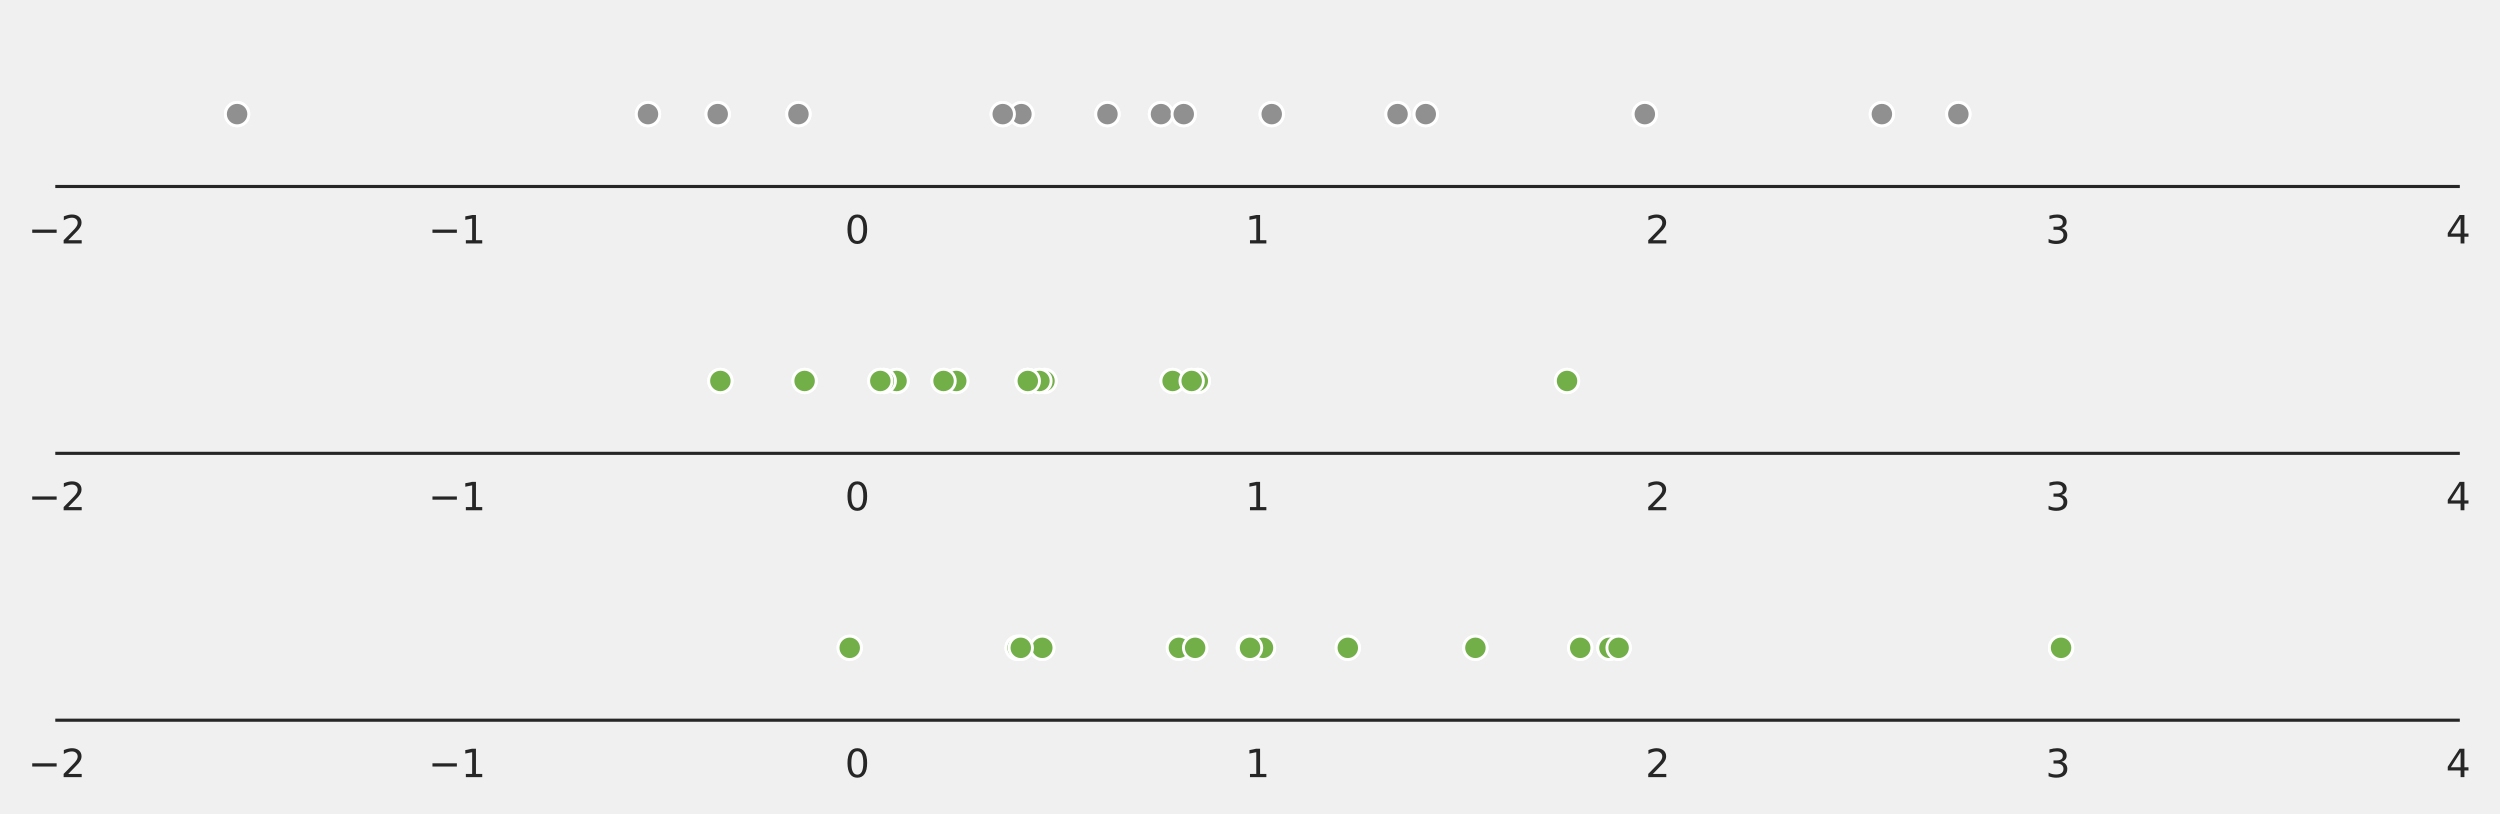
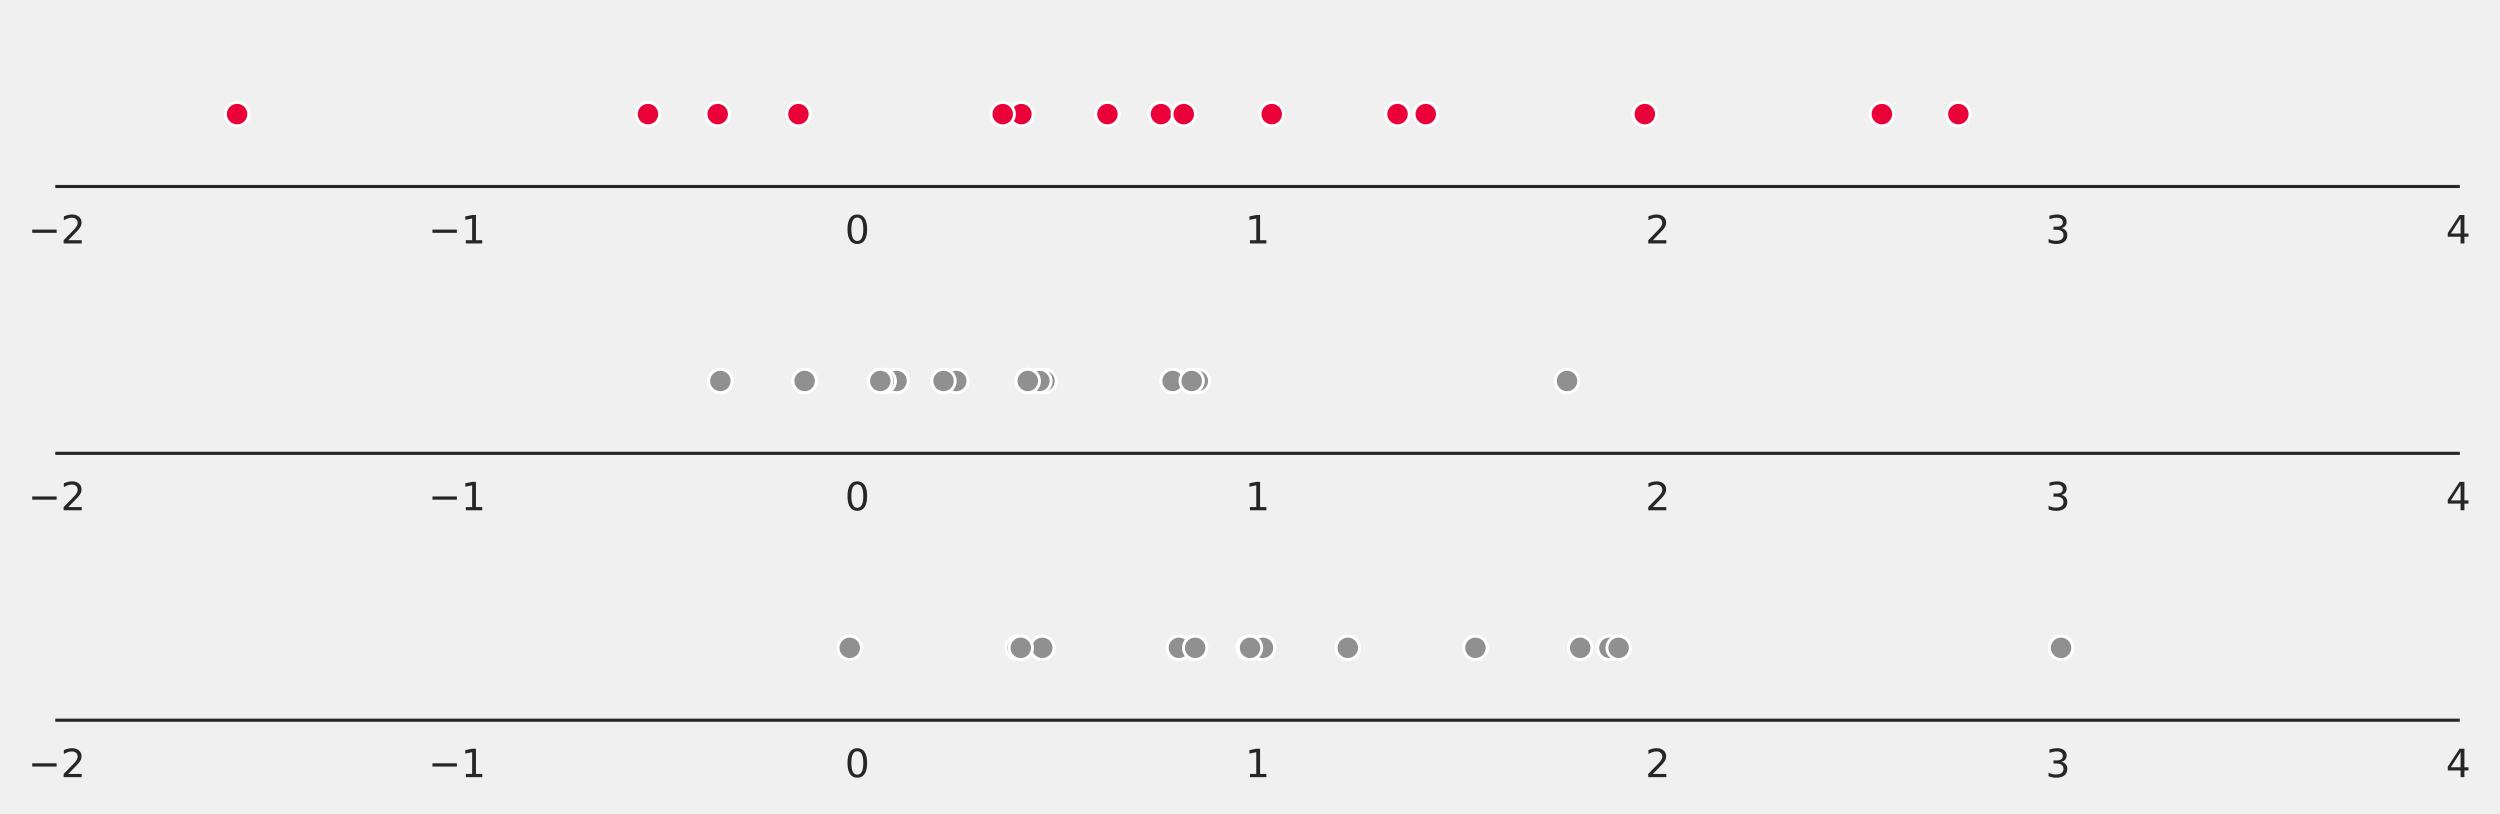
<svg xmlns="http://www.w3.org/2000/svg" xmlns:xlink="http://www.w3.org/1999/xlink" height="208.478pt" version="1.1" viewBox="0 0 640.796 208.478" width="640.796pt">
  <defs>
    <style type="text/css">
*{stroke-linecap:butt;stroke-linejoin:round;}
  </style>
  </defs>
  <g id="figure_1">
    <g id="patch_1">
      <path d="M 0 208.478  L 640.796 208.478  L 640.796 0  L 0 0  z " style="fill:none;" />
    </g>
    <g id="axes_1">
      <g id="patch_2">
        <path d="M 14.571 47.8  L 630.096 47.8  L 630.096 10.7  L 14.571 10.7  z " style="fill:none;" />
      </g>
      <g id="matplotlib.axis_1">
        <g id="xtick_1">
          <g id="text_1">
            <defs>
              <path d="M 10.594 35.5  L 73.188 35.5  L 73.188 27.203  L 10.594 27.203  z " id="DejaVuSans-8722" />
              <path d="M 19.188 8.297  L 53.609 8.297  L 53.609 0  L 7.328 0  L 7.328 8.297  Q 12.938 14.109 22.625 23.891  Q 32.328 33.688 34.812 36.531  Q 39.547 41.844 41.422 45.531  Q 43.312 49.219 43.312 52.781  Q 43.312 58.594 39.234 62.25  Q 35.156 65.922 28.609 65.922  Q 23.969 65.922 18.812 64.312  Q 13.672 62.703 7.812 59.422  L 7.812 69.391  Q 13.766 71.781 18.938 73  Q 24.125 74.219 28.422 74.219  Q 39.75 74.219 46.484 68.547  Q 53.219 62.891 53.219 53.422  Q 53.219 48.922 51.531 44.891  Q 49.859 40.875 45.406 35.406  Q 44.188 33.984 37.641 27.219  Q 31.109 20.453 19.188 8.297  z " id="DejaVuSans-50" />
            </defs>
            <g style="fill:#262626;" transform="translate(7.2 62.39844)scale(0.1 -0.1)">
              <use xlink:href="#DejaVuSans-8722" />
              <use x="83.789" xlink:href="#DejaVuSans-50" />
            </g>
          </g>
        </g>
        <g id="xtick_2">
          <g id="text_2">
            <defs>
              <path d="M 12.406 8.297  L 28.516 8.297  L 28.516 63.922  L 10.984 60.406  L 10.984 69.391  L 28.422 72.906  L 38.281 72.906  L 38.281 8.297  L 54.391 8.297  L 54.391 0  L 12.406 0  z " id="DejaVuSans-49" />
            </defs>
            <g style="fill:#262626;" transform="translate(109.7875 62.39844)scale(0.1 -0.1)">
              <use xlink:href="#DejaVuSans-8722" />
              <use x="83.789" xlink:href="#DejaVuSans-49" />
            </g>
          </g>
        </g>
        <g id="xtick_3">
          <g id="text_3">
            <defs>
              <path d="M 31.781 66.406  Q 24.172 66.406 20.328 58.906  Q 16.5 51.422 16.5 36.375  Q 16.5 21.391 20.328 13.891  Q 24.172 6.391 31.781 6.391  Q 39.453 6.391 43.281 13.891  Q 47.125 21.391 47.125 36.375  Q 47.125 51.422 43.281 58.906  Q 39.453 66.406 31.781 66.406  z M 31.781 74.219  Q 44.047 74.219 50.516 64.516  Q 56.984 54.828 56.984 36.375  Q 56.984 17.969 50.516 8.266  Q 44.047 -1.422 31.781 -1.422  Q 19.531 -1.422 13.062 8.266  Q 6.594 17.969 6.594 36.375  Q 6.594 54.828 13.062 64.516  Q 19.531 74.219 31.781 74.219  z " id="DejaVuSans-48" />
            </defs>
            <g style="fill:#262626;" transform="translate(216.5648 62.39844)scale(0.1 -0.1)">
              <use xlink:href="#DejaVuSans-48" />
            </g>
          </g>
        </g>
        <g id="xtick_4">
          <g id="text_4">
            <g style="fill:#262626;" transform="translate(319.1523 62.39844)scale(0.1 -0.1)">
              <use xlink:href="#DejaVuSans-49" />
            </g>
          </g>
        </g>
        <g id="xtick_5">
          <g id="text_5">
            <g style="fill:#262626;" transform="translate(421.7398 62.39844)scale(0.1 -0.1)">
              <use xlink:href="#DejaVuSans-50" />
            </g>
          </g>
        </g>
        <g id="xtick_6">
          <g id="text_6">
            <defs>
              <path d="M 40.578 39.312  Q 47.656 37.797 51.625 33  Q 55.609 28.219 55.609 21.188  Q 55.609 10.406 48.188 4.484  Q 40.766 -1.422 27.094 -1.422  Q 22.516 -1.422 17.656 -0.516  Q 12.797 0.391 7.625 2.203  L 7.625 11.719  Q 11.719 9.328 16.594 8.109  Q 21.484 6.891 26.812 6.891  Q 36.078 6.891 40.938 10.547  Q 45.797 14.203 45.797 21.188  Q 45.797 27.641 41.281 31.266  Q 36.766 34.906 28.719 34.906  L 20.219 34.906  L 20.219 43.016  L 29.109 43.016  Q 36.375 43.016 40.234 45.922  Q 44.094 48.828 44.094 54.297  Q 44.094 59.906 40.109 62.906  Q 36.141 65.922 28.719 65.922  Q 24.656 65.922 20.016 65.031  Q 15.375 64.156 9.812 62.312  L 9.812 71.094  Q 15.438 72.656 20.344 73.438  Q 25.25 74.219 29.594 74.219  Q 40.828 74.219 47.359 69.109  Q 53.906 64.016 53.906 55.328  Q 53.906 49.266 50.438 45.094  Q 46.969 40.922 40.578 39.312  z " id="DejaVuSans-51" />
            </defs>
            <g style="fill:#262626;" transform="translate(524.3273 62.39844)scale(0.1 -0.1)">
              <use xlink:href="#DejaVuSans-51" />
            </g>
          </g>
        </g>
        <g id="xtick_7">
          <g id="text_7">
            <defs>
              <path d="M 37.797 64.312  L 12.891 25.391  L 37.797 25.391  z M 35.203 72.906  L 47.609 72.906  L 47.609 25.391  L 58.016 25.391  L 58.016 17.188  L 47.609 17.188  L 47.609 0  L 37.797 0  L 37.797 17.188  L 4.891 17.188  L 4.891 26.703  z " id="DejaVuSans-52" />
            </defs>
            <g style="fill:#262626;" transform="translate(626.9148 62.39844)scale(0.1 -0.1)">
              <use xlink:href="#DejaVuSans-52" />
            </g>
          </g>
        </g>
      </g>
      <g id="matplotlib.axis_2">
        <g id="ytick_1" />
        <g id="ytick_2" />
        <g id="ytick_3" />
      </g>
      <g id="PathCollection_1">
        <defs>
-           <path d="M 0 3  C 0.796 3 1.559 2.684 2.121 2.121  C 2.684 1.559 3 0.796 3 0  C 3 -0.796 2.684 -1.559 2.121 -2.121  C 1.559 -2.684 0.796 -3 0 -3  C -0.796 -3 -1.559 -2.684 -2.121 -2.121  C -2.684 -1.559 -3 -0.796 -3 0  C -3 0.796 -2.684 1.559 -2.121 2.121  C -1.559 2.684 -0.796 3 0 3  z " id="md1fe463e82" style="stroke:#ffffff;stroke-width:0.75;" />
+           <path d="M 0 3  C 0.796 3 1.559 2.684 2.121 2.121  C 2.684 1.559 3 0.796 3 0  C 3 -0.796 2.684 -1.559 2.121 -2.121  C 1.559 -2.684 0.796 -3 0 -3  C -0.796 -3 -1.559 -2.684 -2.121 -2.121  C -2.684 -1.559 -3 -0.796 -3 0  C -3 0.796 -2.684 1.559 -2.121 2.121  C -1.559 2.684 -0.796 3 0 3  z " id="mdd517d2c59" style="stroke:#ffffff;stroke-width:0.75;" />
        </defs>
-         <g clip-path="url(#p19310043a4)">
-           <use style="fill:#73af48;stroke:#ffffff;stroke-width:0.75;" x="501.962" xlink:href="#md1fe463e82" y="29.25" />
-           <use style="fill:#73af48;stroke:#ffffff;stroke-width:0.75;" x="421.599" xlink:href="#md1fe463e82" y="29.25" />
-           <use style="fill:#73af48;stroke:#ffffff;stroke-width:0.75;" x="297.584" xlink:href="#md1fe463e82" y="29.25" />
-           <use style="fill:#73af48;stroke:#ffffff;stroke-width:0.75;" x="283.858" xlink:href="#md1fe463e82" y="29.25" />
-           <use style="fill:#73af48;stroke:#ffffff;stroke-width:0.75;" x="204.653" xlink:href="#md1fe463e82" y="29.25" />
-           <use style="fill:#73af48;stroke:#ffffff;stroke-width:0.75;" x="261.806" xlink:href="#md1fe463e82" y="29.25" />
-           <use style="fill:#73af48;stroke:#ffffff;stroke-width:0.75;" x="166.09" xlink:href="#md1fe463e82" y="29.25" />
-           <use style="fill:#73af48;stroke:#ffffff;stroke-width:0.75;" x="365.448" xlink:href="#md1fe463e82" y="29.25" />
-           <use style="fill:#73af48;stroke:#ffffff;stroke-width:0.75;" x="303.415" xlink:href="#md1fe463e82" y="29.25" />
-           <use style="fill:#73af48;stroke:#ffffff;stroke-width:0.75;" x="325.967" xlink:href="#md1fe463e82" y="29.25" />
-           <use style="fill:#73af48;stroke:#ffffff;stroke-width:0.75;" x="257.021" xlink:href="#md1fe463e82" y="29.25" />
-           <use style="fill:#73af48;stroke:#ffffff;stroke-width:0.75;" x="358.217" xlink:href="#md1fe463e82" y="29.25" />
-           <use style="fill:#73af48;stroke:#ffffff;stroke-width:0.75;" x="60.772" xlink:href="#md1fe463e82" y="29.25" />
-           <use style="fill:#73af48;stroke:#ffffff;stroke-width:0.75;" x="183.96" xlink:href="#md1fe463e82" y="29.25" />
-           <use style="fill:#73af48;stroke:#ffffff;stroke-width:0.75;" x="482.36" xlink:href="#md1fe463e82" y="29.25" />
+         <g clip-path="url(#pd5374ee865)">
+           <use style="fill:#909090;stroke:#ffffff;stroke-width:0.75;" x="501.962" xlink:href="#mdd517d2c59" y="29.25" />
+           <use style="fill:#909090;stroke:#ffffff;stroke-width:0.75;" x="421.599" xlink:href="#mdd517d2c59" y="29.25" />
+           <use style="fill:#909090;stroke:#ffffff;stroke-width:0.75;" x="297.584" xlink:href="#mdd517d2c59" y="29.25" />
+           <use style="fill:#909090;stroke:#ffffff;stroke-width:0.75;" x="283.858" xlink:href="#mdd517d2c59" y="29.25" />
+           <use style="fill:#909090;stroke:#ffffff;stroke-width:0.75;" x="204.653" xlink:href="#mdd517d2c59" y="29.25" />
+           <use style="fill:#909090;stroke:#ffffff;stroke-width:0.75;" x="261.806" xlink:href="#mdd517d2c59" y="29.25" />
+           <use style="fill:#909090;stroke:#ffffff;stroke-width:0.75;" x="166.09" xlink:href="#mdd517d2c59" y="29.25" />
+           <use style="fill:#909090;stroke:#ffffff;stroke-width:0.75;" x="365.448" xlink:href="#mdd517d2c59" y="29.25" />
+           <use style="fill:#909090;stroke:#ffffff;stroke-width:0.75;" x="303.415" xlink:href="#mdd517d2c59" y="29.25" />
+           <use style="fill:#909090;stroke:#ffffff;stroke-width:0.75;" x="325.967" xlink:href="#mdd517d2c59" y="29.25" />
+           <use style="fill:#909090;stroke:#ffffff;stroke-width:0.75;" x="257.021" xlink:href="#mdd517d2c59" y="29.25" />
+           <use style="fill:#909090;stroke:#ffffff;stroke-width:0.75;" x="358.217" xlink:href="#mdd517d2c59" y="29.25" />
+           <use style="fill:#909090;stroke:#ffffff;stroke-width:0.75;" x="60.772" xlink:href="#mdd517d2c59" y="29.25" />
+           <use style="fill:#909090;stroke:#ffffff;stroke-width:0.75;" x="183.96" xlink:href="#mdd517d2c59" y="29.25" />
+           <use style="fill:#909090;stroke:#ffffff;stroke-width:0.75;" x="482.36" xlink:href="#mdd517d2c59" y="29.25" />
        </g>
      </g>
      <g id="PathCollection_2">
        <defs>
-           <path d="M 0 3  C 0.796 3 1.559 2.684 2.121 2.121  C 2.684 1.559 3 0.796 3 0  C 3 -0.796 2.684 -1.559 2.121 -2.121  C 1.559 -2.684 0.796 -3 0 -3  C -0.796 -3 -1.559 -2.684 -2.121 -2.121  C -2.684 -1.559 -3 -0.796 -3 0  C -3 0.796 -2.684 1.559 -2.121 2.121  C -1.559 2.684 -0.796 3 0 3  z " id="md274803989" style="stroke:#ffffff;stroke-width:0.75;" />
+           <path d="M 0 3  C 0.796 3 1.559 2.684 2.121 2.121  C 2.684 1.559 3 0.796 3 0  C 3 -0.796 2.684 -1.559 2.121 -2.121  C 1.559 -2.684 0.796 -3 0 -3  C -0.796 -3 -1.559 -2.684 -2.121 -2.121  C -2.684 -1.559 -3 -0.796 -3 0  C -3 0.796 -2.684 1.559 -2.121 2.121  C -1.559 2.684 -0.796 3 0 3  z " id="m91247f42a9" style="stroke:#ffffff;stroke-width:0.75;" />
        </defs>
-         <g clip-path="url(#p19310043a4)">
-           <use style="fill:#909090;stroke:#ffffff;stroke-width:0.75;" x="501.962" xlink:href="#md274803989" y="29.25" />
-           <use style="fill:#909090;stroke:#ffffff;stroke-width:0.75;" x="421.599" xlink:href="#md274803989" y="29.25" />
-           <use style="fill:#909090;stroke:#ffffff;stroke-width:0.75;" x="297.584" xlink:href="#md274803989" y="29.25" />
-           <use style="fill:#909090;stroke:#ffffff;stroke-width:0.75;" x="283.858" xlink:href="#md274803989" y="29.25" />
-           <use style="fill:#909090;stroke:#ffffff;stroke-width:0.75;" x="204.653" xlink:href="#md274803989" y="29.25" />
-           <use style="fill:#909090;stroke:#ffffff;stroke-width:0.75;" x="261.806" xlink:href="#md274803989" y="29.25" />
-           <use style="fill:#909090;stroke:#ffffff;stroke-width:0.75;" x="166.09" xlink:href="#md274803989" y="29.25" />
-           <use style="fill:#909090;stroke:#ffffff;stroke-width:0.75;" x="365.448" xlink:href="#md274803989" y="29.25" />
-           <use style="fill:#909090;stroke:#ffffff;stroke-width:0.75;" x="303.415" xlink:href="#md274803989" y="29.25" />
-           <use style="fill:#909090;stroke:#ffffff;stroke-width:0.75;" x="325.967" xlink:href="#md274803989" y="29.25" />
-           <use style="fill:#909090;stroke:#ffffff;stroke-width:0.75;" x="257.021" xlink:href="#md274803989" y="29.25" />
-           <use style="fill:#909090;stroke:#ffffff;stroke-width:0.75;" x="358.217" xlink:href="#md274803989" y="29.25" />
-           <use style="fill:#909090;stroke:#ffffff;stroke-width:0.75;" x="60.772" xlink:href="#md274803989" y="29.25" />
-           <use style="fill:#909090;stroke:#ffffff;stroke-width:0.75;" x="183.96" xlink:href="#md274803989" y="29.25" />
-           <use style="fill:#909090;stroke:#ffffff;stroke-width:0.75;" x="482.36" xlink:href="#md274803989" y="29.25" />
+         <g clip-path="url(#pd5374ee865)">
+           <use style="fill:#ea013a;stroke:#ffffff;stroke-width:0.75;" x="501.962" xlink:href="#m91247f42a9" y="29.25" />
+           <use style="fill:#ea013a;stroke:#ffffff;stroke-width:0.75;" x="421.599" xlink:href="#m91247f42a9" y="29.25" />
+           <use style="fill:#ea013a;stroke:#ffffff;stroke-width:0.75;" x="297.584" xlink:href="#m91247f42a9" y="29.25" />
+           <use style="fill:#ea013a;stroke:#ffffff;stroke-width:0.75;" x="283.858" xlink:href="#m91247f42a9" y="29.25" />
+           <use style="fill:#ea013a;stroke:#ffffff;stroke-width:0.75;" x="204.653" xlink:href="#m91247f42a9" y="29.25" />
+           <use style="fill:#ea013a;stroke:#ffffff;stroke-width:0.75;" x="261.806" xlink:href="#m91247f42a9" y="29.25" />
+           <use style="fill:#ea013a;stroke:#ffffff;stroke-width:0.75;" x="166.09" xlink:href="#m91247f42a9" y="29.25" />
+           <use style="fill:#ea013a;stroke:#ffffff;stroke-width:0.75;" x="365.448" xlink:href="#m91247f42a9" y="29.25" />
+           <use style="fill:#ea013a;stroke:#ffffff;stroke-width:0.75;" x="303.415" xlink:href="#m91247f42a9" y="29.25" />
+           <use style="fill:#ea013a;stroke:#ffffff;stroke-width:0.75;" x="325.967" xlink:href="#m91247f42a9" y="29.25" />
+           <use style="fill:#ea013a;stroke:#ffffff;stroke-width:0.75;" x="257.021" xlink:href="#m91247f42a9" y="29.25" />
+           <use style="fill:#ea013a;stroke:#ffffff;stroke-width:0.75;" x="358.217" xlink:href="#m91247f42a9" y="29.25" />
+           <use style="fill:#ea013a;stroke:#ffffff;stroke-width:0.75;" x="60.772" xlink:href="#m91247f42a9" y="29.25" />
+           <use style="fill:#ea013a;stroke:#ffffff;stroke-width:0.75;" x="183.96" xlink:href="#m91247f42a9" y="29.25" />
+           <use style="fill:#ea013a;stroke:#ffffff;stroke-width:0.75;" x="482.36" xlink:href="#m91247f42a9" y="29.25" />
        </g>
      </g>
      <g id="patch_3">
        <path d="M 14.571 47.8  L 630.096 47.8  " style="fill:none;stroke:#262626;stroke-linecap:square;stroke-linejoin:miter;stroke-width:0.8;" />
      </g>
    </g>
    <g id="axes_2">
      <g id="patch_4">
        <path d="M 14.571 116.2  L 630.096 116.2  L 630.096 79.1  L 14.571 79.1  z " style="fill:none;" />
      </g>
      <g id="matplotlib.axis_3">
        <g id="xtick_8">
          <g id="text_8">
            <g style="fill:#262626;" transform="translate(7.2 130.7984)scale(0.1 -0.1)">
              <use xlink:href="#DejaVuSans-8722" />
              <use x="83.789" xlink:href="#DejaVuSans-50" />
            </g>
          </g>
        </g>
        <g id="xtick_9">
          <g id="text_9">
            <g style="fill:#262626;" transform="translate(109.7875 130.7984)scale(0.1 -0.1)">
              <use xlink:href="#DejaVuSans-8722" />
              <use x="83.789" xlink:href="#DejaVuSans-49" />
            </g>
          </g>
        </g>
        <g id="xtick_10">
          <g id="text_10">
            <g style="fill:#262626;" transform="translate(216.5648 130.7984)scale(0.1 -0.1)">
              <use xlink:href="#DejaVuSans-48" />
            </g>
          </g>
        </g>
        <g id="xtick_11">
          <g id="text_11">
            <g style="fill:#262626;" transform="translate(319.1523 130.7984)scale(0.1 -0.1)">
              <use xlink:href="#DejaVuSans-49" />
            </g>
          </g>
        </g>
        <g id="xtick_12">
          <g id="text_12">
            <g style="fill:#262626;" transform="translate(421.7398 130.7984)scale(0.1 -0.1)">
              <use xlink:href="#DejaVuSans-50" />
            </g>
          </g>
        </g>
        <g id="xtick_13">
          <g id="text_13">
            <g style="fill:#262626;" transform="translate(524.3273 130.7984)scale(0.1 -0.1)">
              <use xlink:href="#DejaVuSans-51" />
            </g>
          </g>
        </g>
        <g id="xtick_14">
          <g id="text_14">
            <g style="fill:#262626;" transform="translate(626.9148 130.7984)scale(0.1 -0.1)">
              <use xlink:href="#DejaVuSans-52" />
            </g>
          </g>
        </g>
      </g>
      <g id="matplotlib.axis_4">
        <g id="ytick_4" />
        <g id="ytick_5" />
        <g id="ytick_6" />
      </g>
      <g id="PathCollection_3">
-         <g clip-path="url(#p19986ab6db)">
-           <use style="fill:#73af48;stroke:#ffffff;stroke-width:0.75;" x="263.437" xlink:href="#md1fe463e82" y="97.65" />
-           <use style="fill:#73af48;stroke:#ffffff;stroke-width:0.75;" x="401.66" xlink:href="#md1fe463e82" y="97.65" />
-           <use style="fill:#73af48;stroke:#ffffff;stroke-width:0.75;" x="229.804" xlink:href="#md1fe463e82" y="97.65" />
-           <use style="fill:#73af48;stroke:#ffffff;stroke-width:0.75;" x="307.02" xlink:href="#md1fe463e82" y="97.65" />
-           <use style="fill:#73af48;stroke:#ffffff;stroke-width:0.75;" x="267.726" xlink:href="#md1fe463e82" y="97.65" />
-           <use style="fill:#73af48;stroke:#ffffff;stroke-width:0.75;" x="245.108" xlink:href="#md1fe463e82" y="97.65" />
-           <use style="fill:#73af48;stroke:#ffffff;stroke-width:0.75;" x="300.561" xlink:href="#md1fe463e82" y="97.65" />
-           <use style="fill:#73af48;stroke:#ffffff;stroke-width:0.75;" x="305.449" xlink:href="#md1fe463e82" y="97.65" />
-           <use style="fill:#73af48;stroke:#ffffff;stroke-width:0.75;" x="266.424" xlink:href="#md1fe463e82" y="97.65" />
-           <use style="fill:#73af48;stroke:#ffffff;stroke-width:0.75;" x="206.238" xlink:href="#md1fe463e82" y="97.65" />
-           <use style="fill:#73af48;stroke:#ffffff;stroke-width:0.75;" x="184.646" xlink:href="#md1fe463e82" y="97.65" />
-           <use style="fill:#73af48;stroke:#ffffff;stroke-width:0.75;" x="226.527" xlink:href="#md1fe463e82" y="97.65" />
-           <use style="fill:#73af48;stroke:#ffffff;stroke-width:0.75;" x="241.85" xlink:href="#md1fe463e82" y="97.65" />
-           <use style="fill:#73af48;stroke:#ffffff;stroke-width:0.75;" x="263.441" xlink:href="#md1fe463e82" y="97.65" />
-           <use style="fill:#73af48;stroke:#ffffff;stroke-width:0.75;" x="225.645" xlink:href="#md1fe463e82" y="97.65" />
+         <g clip-path="url(#pd384ec7c64)">
+           <use style="fill:#909090;stroke:#ffffff;stroke-width:0.75;" x="263.437" xlink:href="#mdd517d2c59" y="97.65" />
+           <use style="fill:#909090;stroke:#ffffff;stroke-width:0.75;" x="401.66" xlink:href="#mdd517d2c59" y="97.65" />
+           <use style="fill:#909090;stroke:#ffffff;stroke-width:0.75;" x="229.804" xlink:href="#mdd517d2c59" y="97.65" />
+           <use style="fill:#909090;stroke:#ffffff;stroke-width:0.75;" x="307.02" xlink:href="#mdd517d2c59" y="97.65" />
+           <use style="fill:#909090;stroke:#ffffff;stroke-width:0.75;" x="267.726" xlink:href="#mdd517d2c59" y="97.65" />
+           <use style="fill:#909090;stroke:#ffffff;stroke-width:0.75;" x="245.108" xlink:href="#mdd517d2c59" y="97.65" />
+           <use style="fill:#909090;stroke:#ffffff;stroke-width:0.75;" x="300.561" xlink:href="#mdd517d2c59" y="97.65" />
+           <use style="fill:#909090;stroke:#ffffff;stroke-width:0.75;" x="305.449" xlink:href="#mdd517d2c59" y="97.65" />
+           <use style="fill:#909090;stroke:#ffffff;stroke-width:0.75;" x="266.424" xlink:href="#mdd517d2c59" y="97.65" />
+           <use style="fill:#909090;stroke:#ffffff;stroke-width:0.75;" x="206.238" xlink:href="#mdd517d2c59" y="97.65" />
+           <use style="fill:#909090;stroke:#ffffff;stroke-width:0.75;" x="184.646" xlink:href="#mdd517d2c59" y="97.65" />
+           <use style="fill:#909090;stroke:#ffffff;stroke-width:0.75;" x="226.527" xlink:href="#mdd517d2c59" y="97.65" />
+           <use style="fill:#909090;stroke:#ffffff;stroke-width:0.75;" x="241.85" xlink:href="#mdd517d2c59" y="97.65" />
+           <use style="fill:#909090;stroke:#ffffff;stroke-width:0.75;" x="263.441" xlink:href="#mdd517d2c59" y="97.65" />
+           <use style="fill:#909090;stroke:#ffffff;stroke-width:0.75;" x="225.645" xlink:href="#mdd517d2c59" y="97.65" />
        </g>
      </g>
      <g id="PathCollection_4">
-         <g clip-path="url(#p19986ab6db)">
-           <use style="fill:#73af48;stroke:#ffffff;stroke-width:0.75;" x="263.437" xlink:href="#md1fe463e82" y="97.65" />
-           <use style="fill:#73af48;stroke:#ffffff;stroke-width:0.75;" x="401.66" xlink:href="#md1fe463e82" y="97.65" />
-           <use style="fill:#73af48;stroke:#ffffff;stroke-width:0.75;" x="229.804" xlink:href="#md1fe463e82" y="97.65" />
-           <use style="fill:#73af48;stroke:#ffffff;stroke-width:0.75;" x="307.02" xlink:href="#md1fe463e82" y="97.65" />
-           <use style="fill:#73af48;stroke:#ffffff;stroke-width:0.75;" x="267.726" xlink:href="#md1fe463e82" y="97.65" />
-           <use style="fill:#73af48;stroke:#ffffff;stroke-width:0.75;" x="245.108" xlink:href="#md1fe463e82" y="97.65" />
-           <use style="fill:#73af48;stroke:#ffffff;stroke-width:0.75;" x="300.561" xlink:href="#md1fe463e82" y="97.65" />
-           <use style="fill:#73af48;stroke:#ffffff;stroke-width:0.75;" x="305.449" xlink:href="#md1fe463e82" y="97.65" />
-           <use style="fill:#73af48;stroke:#ffffff;stroke-width:0.75;" x="266.424" xlink:href="#md1fe463e82" y="97.65" />
-           <use style="fill:#73af48;stroke:#ffffff;stroke-width:0.75;" x="206.238" xlink:href="#md1fe463e82" y="97.65" />
-           <use style="fill:#73af48;stroke:#ffffff;stroke-width:0.75;" x="184.646" xlink:href="#md1fe463e82" y="97.65" />
-           <use style="fill:#73af48;stroke:#ffffff;stroke-width:0.75;" x="226.527" xlink:href="#md1fe463e82" y="97.65" />
-           <use style="fill:#73af48;stroke:#ffffff;stroke-width:0.75;" x="241.85" xlink:href="#md1fe463e82" y="97.65" />
-           <use style="fill:#73af48;stroke:#ffffff;stroke-width:0.75;" x="263.441" xlink:href="#md1fe463e82" y="97.65" />
-           <use style="fill:#73af48;stroke:#ffffff;stroke-width:0.75;" x="225.645" xlink:href="#md1fe463e82" y="97.65" />
+         <g clip-path="url(#pd384ec7c64)">
+           <use style="fill:#909090;stroke:#ffffff;stroke-width:0.75;" x="263.437" xlink:href="#mdd517d2c59" y="97.65" />
+           <use style="fill:#909090;stroke:#ffffff;stroke-width:0.75;" x="401.66" xlink:href="#mdd517d2c59" y="97.65" />
+           <use style="fill:#909090;stroke:#ffffff;stroke-width:0.75;" x="229.804" xlink:href="#mdd517d2c59" y="97.65" />
+           <use style="fill:#909090;stroke:#ffffff;stroke-width:0.75;" x="307.02" xlink:href="#mdd517d2c59" y="97.65" />
+           <use style="fill:#909090;stroke:#ffffff;stroke-width:0.75;" x="267.726" xlink:href="#mdd517d2c59" y="97.65" />
+           <use style="fill:#909090;stroke:#ffffff;stroke-width:0.75;" x="245.108" xlink:href="#mdd517d2c59" y="97.65" />
+           <use style="fill:#909090;stroke:#ffffff;stroke-width:0.75;" x="300.561" xlink:href="#mdd517d2c59" y="97.65" />
+           <use style="fill:#909090;stroke:#ffffff;stroke-width:0.75;" x="305.449" xlink:href="#mdd517d2c59" y="97.65" />
+           <use style="fill:#909090;stroke:#ffffff;stroke-width:0.75;" x="266.424" xlink:href="#mdd517d2c59" y="97.65" />
+           <use style="fill:#909090;stroke:#ffffff;stroke-width:0.75;" x="206.238" xlink:href="#mdd517d2c59" y="97.65" />
+           <use style="fill:#909090;stroke:#ffffff;stroke-width:0.75;" x="184.646" xlink:href="#mdd517d2c59" y="97.65" />
+           <use style="fill:#909090;stroke:#ffffff;stroke-width:0.75;" x="226.527" xlink:href="#mdd517d2c59" y="97.65" />
+           <use style="fill:#909090;stroke:#ffffff;stroke-width:0.75;" x="241.85" xlink:href="#mdd517d2c59" y="97.65" />
+           <use style="fill:#909090;stroke:#ffffff;stroke-width:0.75;" x="263.441" xlink:href="#mdd517d2c59" y="97.65" />
+           <use style="fill:#909090;stroke:#ffffff;stroke-width:0.75;" x="225.645" xlink:href="#mdd517d2c59" y="97.65" />
        </g>
      </g>
      <g id="patch_5">
        <path d="M 14.571 116.2  L 630.096 116.2  " style="fill:none;stroke:#262626;stroke-linecap:square;stroke-linejoin:miter;stroke-width:0.8;" />
      </g>
    </g>
    <g id="axes_3">
      <g id="patch_6">
        <path d="M 14.571 184.6  L 630.096 184.6  L 630.096 147.5  L 14.571 147.5  z " style="fill:none;" />
      </g>
      <g id="matplotlib.axis_5">
        <g id="xtick_15">
          <g id="text_15">
            <g style="fill:#262626;" transform="translate(7.2 199.1984)scale(0.1 -0.1)">
              <use xlink:href="#DejaVuSans-8722" />
              <use x="83.789" xlink:href="#DejaVuSans-50" />
            </g>
          </g>
        </g>
        <g id="xtick_16">
          <g id="text_16">
            <g style="fill:#262626;" transform="translate(109.7875 199.1984)scale(0.1 -0.1)">
              <use xlink:href="#DejaVuSans-8722" />
              <use x="83.789" xlink:href="#DejaVuSans-49" />
            </g>
          </g>
        </g>
        <g id="xtick_17">
          <g id="text_17">
            <g style="fill:#262626;" transform="translate(216.5648 199.1984)scale(0.1 -0.1)">
              <use xlink:href="#DejaVuSans-48" />
            </g>
          </g>
        </g>
        <g id="xtick_18">
          <g id="text_18">
            <g style="fill:#262626;" transform="translate(319.1523 199.1984)scale(0.1 -0.1)">
              <use xlink:href="#DejaVuSans-49" />
            </g>
          </g>
        </g>
        <g id="xtick_19">
          <g id="text_19">
            <g style="fill:#262626;" transform="translate(421.7398 199.1984)scale(0.1 -0.1)">
              <use xlink:href="#DejaVuSans-50" />
            </g>
          </g>
        </g>
        <g id="xtick_20">
          <g id="text_20">
            <g style="fill:#262626;" transform="translate(524.3273 199.1984)scale(0.1 -0.1)">
              <use xlink:href="#DejaVuSans-51" />
            </g>
          </g>
        </g>
        <g id="xtick_21">
          <g id="text_21">
            <g style="fill:#262626;" transform="translate(626.9148 199.1984)scale(0.1 -0.1)">
              <use xlink:href="#DejaVuSans-52" />
            </g>
          </g>
        </g>
      </g>
      <g id="matplotlib.axis_6">
        <g id="ytick_7" />
        <g id="ytick_8" />
        <g id="ytick_9" />
      </g>
      <g id="PathCollection_5">
-         <g clip-path="url(#p5243c8f673)">
-           <use style="fill:#73af48;stroke:#ffffff;stroke-width:0.75;" x="345.465" xlink:href="#md1fe463e82" y="166.05" />
-           <use style="fill:#73af48;stroke:#ffffff;stroke-width:0.75;" x="260.831" xlink:href="#md1fe463e82" y="166.05" />
-           <use style="fill:#73af48;stroke:#ffffff;stroke-width:0.75;" x="267.161" xlink:href="#md1fe463e82" y="166.05" />
-           <use style="fill:#73af48;stroke:#ffffff;stroke-width:0.75;" x="378.177" xlink:href="#md1fe463e82" y="166.05" />
-           <use style="fill:#73af48;stroke:#ffffff;stroke-width:0.75;" x="412.526" xlink:href="#md1fe463e82" y="166.05" />
-           <use style="fill:#73af48;stroke:#ffffff;stroke-width:0.75;" x="302.175" xlink:href="#md1fe463e82" y="166.05" />
-           <use style="fill:#73af48;stroke:#ffffff;stroke-width:0.75;" x="405.042" xlink:href="#md1fe463e82" y="166.05" />
-           <use style="fill:#73af48;stroke:#ffffff;stroke-width:0.75;" x="414.881" xlink:href="#md1fe463e82" y="166.05" />
-           <use style="fill:#73af48;stroke:#ffffff;stroke-width:0.75;" x="320.113" xlink:href="#md1fe463e82" y="166.05" />
-           <use style="fill:#73af48;stroke:#ffffff;stroke-width:0.75;" x="323.728" xlink:href="#md1fe463e82" y="166.05" />
-           <use style="fill:#73af48;stroke:#ffffff;stroke-width:0.75;" x="261.643" xlink:href="#md1fe463e82" y="166.05" />
-           <use style="fill:#73af48;stroke:#ffffff;stroke-width:0.75;" x="320.407" xlink:href="#md1fe463e82" y="166.05" />
-           <use style="fill:#73af48;stroke:#ffffff;stroke-width:0.75;" x="217.799" xlink:href="#md1fe463e82" y="166.05" />
-           <use style="fill:#73af48;stroke:#ffffff;stroke-width:0.75;" x="306.338" xlink:href="#md1fe463e82" y="166.05" />
-           <use style="fill:#73af48;stroke:#ffffff;stroke-width:0.75;" x="528.285" xlink:href="#md1fe463e82" y="166.05" />
+         <g clip-path="url(#ped33723028)">
+           <use style="fill:#909090;stroke:#ffffff;stroke-width:0.75;" x="345.465" xlink:href="#mdd517d2c59" y="166.05" />
+           <use style="fill:#909090;stroke:#ffffff;stroke-width:0.75;" x="260.831" xlink:href="#mdd517d2c59" y="166.05" />
+           <use style="fill:#909090;stroke:#ffffff;stroke-width:0.75;" x="267.161" xlink:href="#mdd517d2c59" y="166.05" />
+           <use style="fill:#909090;stroke:#ffffff;stroke-width:0.75;" x="378.177" xlink:href="#mdd517d2c59" y="166.05" />
+           <use style="fill:#909090;stroke:#ffffff;stroke-width:0.75;" x="412.526" xlink:href="#mdd517d2c59" y="166.05" />
+           <use style="fill:#909090;stroke:#ffffff;stroke-width:0.75;" x="302.175" xlink:href="#mdd517d2c59" y="166.05" />
+           <use style="fill:#909090;stroke:#ffffff;stroke-width:0.75;" x="405.042" xlink:href="#mdd517d2c59" y="166.05" />
+           <use style="fill:#909090;stroke:#ffffff;stroke-width:0.75;" x="414.881" xlink:href="#mdd517d2c59" y="166.05" />
+           <use style="fill:#909090;stroke:#ffffff;stroke-width:0.75;" x="320.113" xlink:href="#mdd517d2c59" y="166.05" />
+           <use style="fill:#909090;stroke:#ffffff;stroke-width:0.75;" x="323.728" xlink:href="#mdd517d2c59" y="166.05" />
+           <use style="fill:#909090;stroke:#ffffff;stroke-width:0.75;" x="261.643" xlink:href="#mdd517d2c59" y="166.05" />
+           <use style="fill:#909090;stroke:#ffffff;stroke-width:0.75;" x="320.407" xlink:href="#mdd517d2c59" y="166.05" />
+           <use style="fill:#909090;stroke:#ffffff;stroke-width:0.75;" x="217.799" xlink:href="#mdd517d2c59" y="166.05" />
+           <use style="fill:#909090;stroke:#ffffff;stroke-width:0.75;" x="306.338" xlink:href="#mdd517d2c59" y="166.05" />
+           <use style="fill:#909090;stroke:#ffffff;stroke-width:0.75;" x="528.285" xlink:href="#mdd517d2c59" y="166.05" />
        </g>
      </g>
      <g id="PathCollection_6">
-         <g clip-path="url(#p5243c8f673)">
-           <use style="fill:#73af48;stroke:#ffffff;stroke-width:0.75;" x="345.465" xlink:href="#md1fe463e82" y="166.05" />
-           <use style="fill:#73af48;stroke:#ffffff;stroke-width:0.75;" x="260.831" xlink:href="#md1fe463e82" y="166.05" />
-           <use style="fill:#73af48;stroke:#ffffff;stroke-width:0.75;" x="267.161" xlink:href="#md1fe463e82" y="166.05" />
-           <use style="fill:#73af48;stroke:#ffffff;stroke-width:0.75;" x="378.177" xlink:href="#md1fe463e82" y="166.05" />
-           <use style="fill:#73af48;stroke:#ffffff;stroke-width:0.75;" x="412.526" xlink:href="#md1fe463e82" y="166.05" />
-           <use style="fill:#73af48;stroke:#ffffff;stroke-width:0.75;" x="302.175" xlink:href="#md1fe463e82" y="166.05" />
-           <use style="fill:#73af48;stroke:#ffffff;stroke-width:0.75;" x="405.042" xlink:href="#md1fe463e82" y="166.05" />
-           <use style="fill:#73af48;stroke:#ffffff;stroke-width:0.75;" x="414.881" xlink:href="#md1fe463e82" y="166.05" />
-           <use style="fill:#73af48;stroke:#ffffff;stroke-width:0.75;" x="320.113" xlink:href="#md1fe463e82" y="166.05" />
-           <use style="fill:#73af48;stroke:#ffffff;stroke-width:0.75;" x="323.728" xlink:href="#md1fe463e82" y="166.05" />
-           <use style="fill:#73af48;stroke:#ffffff;stroke-width:0.75;" x="261.643" xlink:href="#md1fe463e82" y="166.05" />
-           <use style="fill:#73af48;stroke:#ffffff;stroke-width:0.75;" x="320.407" xlink:href="#md1fe463e82" y="166.05" />
-           <use style="fill:#73af48;stroke:#ffffff;stroke-width:0.75;" x="217.799" xlink:href="#md1fe463e82" y="166.05" />
-           <use style="fill:#73af48;stroke:#ffffff;stroke-width:0.75;" x="306.338" xlink:href="#md1fe463e82" y="166.05" />
-           <use style="fill:#73af48;stroke:#ffffff;stroke-width:0.75;" x="528.285" xlink:href="#md1fe463e82" y="166.05" />
+         <g clip-path="url(#ped33723028)">
+           <use style="fill:#909090;stroke:#ffffff;stroke-width:0.75;" x="345.465" xlink:href="#mdd517d2c59" y="166.05" />
+           <use style="fill:#909090;stroke:#ffffff;stroke-width:0.75;" x="260.831" xlink:href="#mdd517d2c59" y="166.05" />
+           <use style="fill:#909090;stroke:#ffffff;stroke-width:0.75;" x="267.161" xlink:href="#mdd517d2c59" y="166.05" />
+           <use style="fill:#909090;stroke:#ffffff;stroke-width:0.75;" x="378.177" xlink:href="#mdd517d2c59" y="166.05" />
+           <use style="fill:#909090;stroke:#ffffff;stroke-width:0.75;" x="412.526" xlink:href="#mdd517d2c59" y="166.05" />
+           <use style="fill:#909090;stroke:#ffffff;stroke-width:0.75;" x="302.175" xlink:href="#mdd517d2c59" y="166.05" />
+           <use style="fill:#909090;stroke:#ffffff;stroke-width:0.75;" x="405.042" xlink:href="#mdd517d2c59" y="166.05" />
+           <use style="fill:#909090;stroke:#ffffff;stroke-width:0.75;" x="414.881" xlink:href="#mdd517d2c59" y="166.05" />
+           <use style="fill:#909090;stroke:#ffffff;stroke-width:0.75;" x="320.113" xlink:href="#mdd517d2c59" y="166.05" />
+           <use style="fill:#909090;stroke:#ffffff;stroke-width:0.75;" x="323.728" xlink:href="#mdd517d2c59" y="166.05" />
+           <use style="fill:#909090;stroke:#ffffff;stroke-width:0.75;" x="261.643" xlink:href="#mdd517d2c59" y="166.05" />
+           <use style="fill:#909090;stroke:#ffffff;stroke-width:0.75;" x="320.407" xlink:href="#mdd517d2c59" y="166.05" />
+           <use style="fill:#909090;stroke:#ffffff;stroke-width:0.75;" x="217.799" xlink:href="#mdd517d2c59" y="166.05" />
+           <use style="fill:#909090;stroke:#ffffff;stroke-width:0.75;" x="306.338" xlink:href="#mdd517d2c59" y="166.05" />
+           <use style="fill:#909090;stroke:#ffffff;stroke-width:0.75;" x="528.285" xlink:href="#mdd517d2c59" y="166.05" />
        </g>
      </g>
      <g id="patch_7">
        <path d="M 14.571 184.6  L 630.096 184.6  " style="fill:none;stroke:#262626;stroke-linecap:square;stroke-linejoin:miter;stroke-width:0.8;" />
      </g>
    </g>
  </g>
  <defs>
-     <clipPath id="p19310043a4">
+     <clipPath id="pd5374ee865">
      <rect height="37.1" width="615.525" x="14.571" y="10.7" />
    </clipPath>
-     <clipPath id="p19986ab6db">
+     <clipPath id="pd384ec7c64">
      <rect height="37.1" width="615.525" x="14.571" y="79.1" />
    </clipPath>
-     <clipPath id="p5243c8f673">
+     <clipPath id="ped33723028">
      <rect height="37.1" width="615.525" x="14.571" y="147.5" />
    </clipPath>
  </defs>
</svg>
